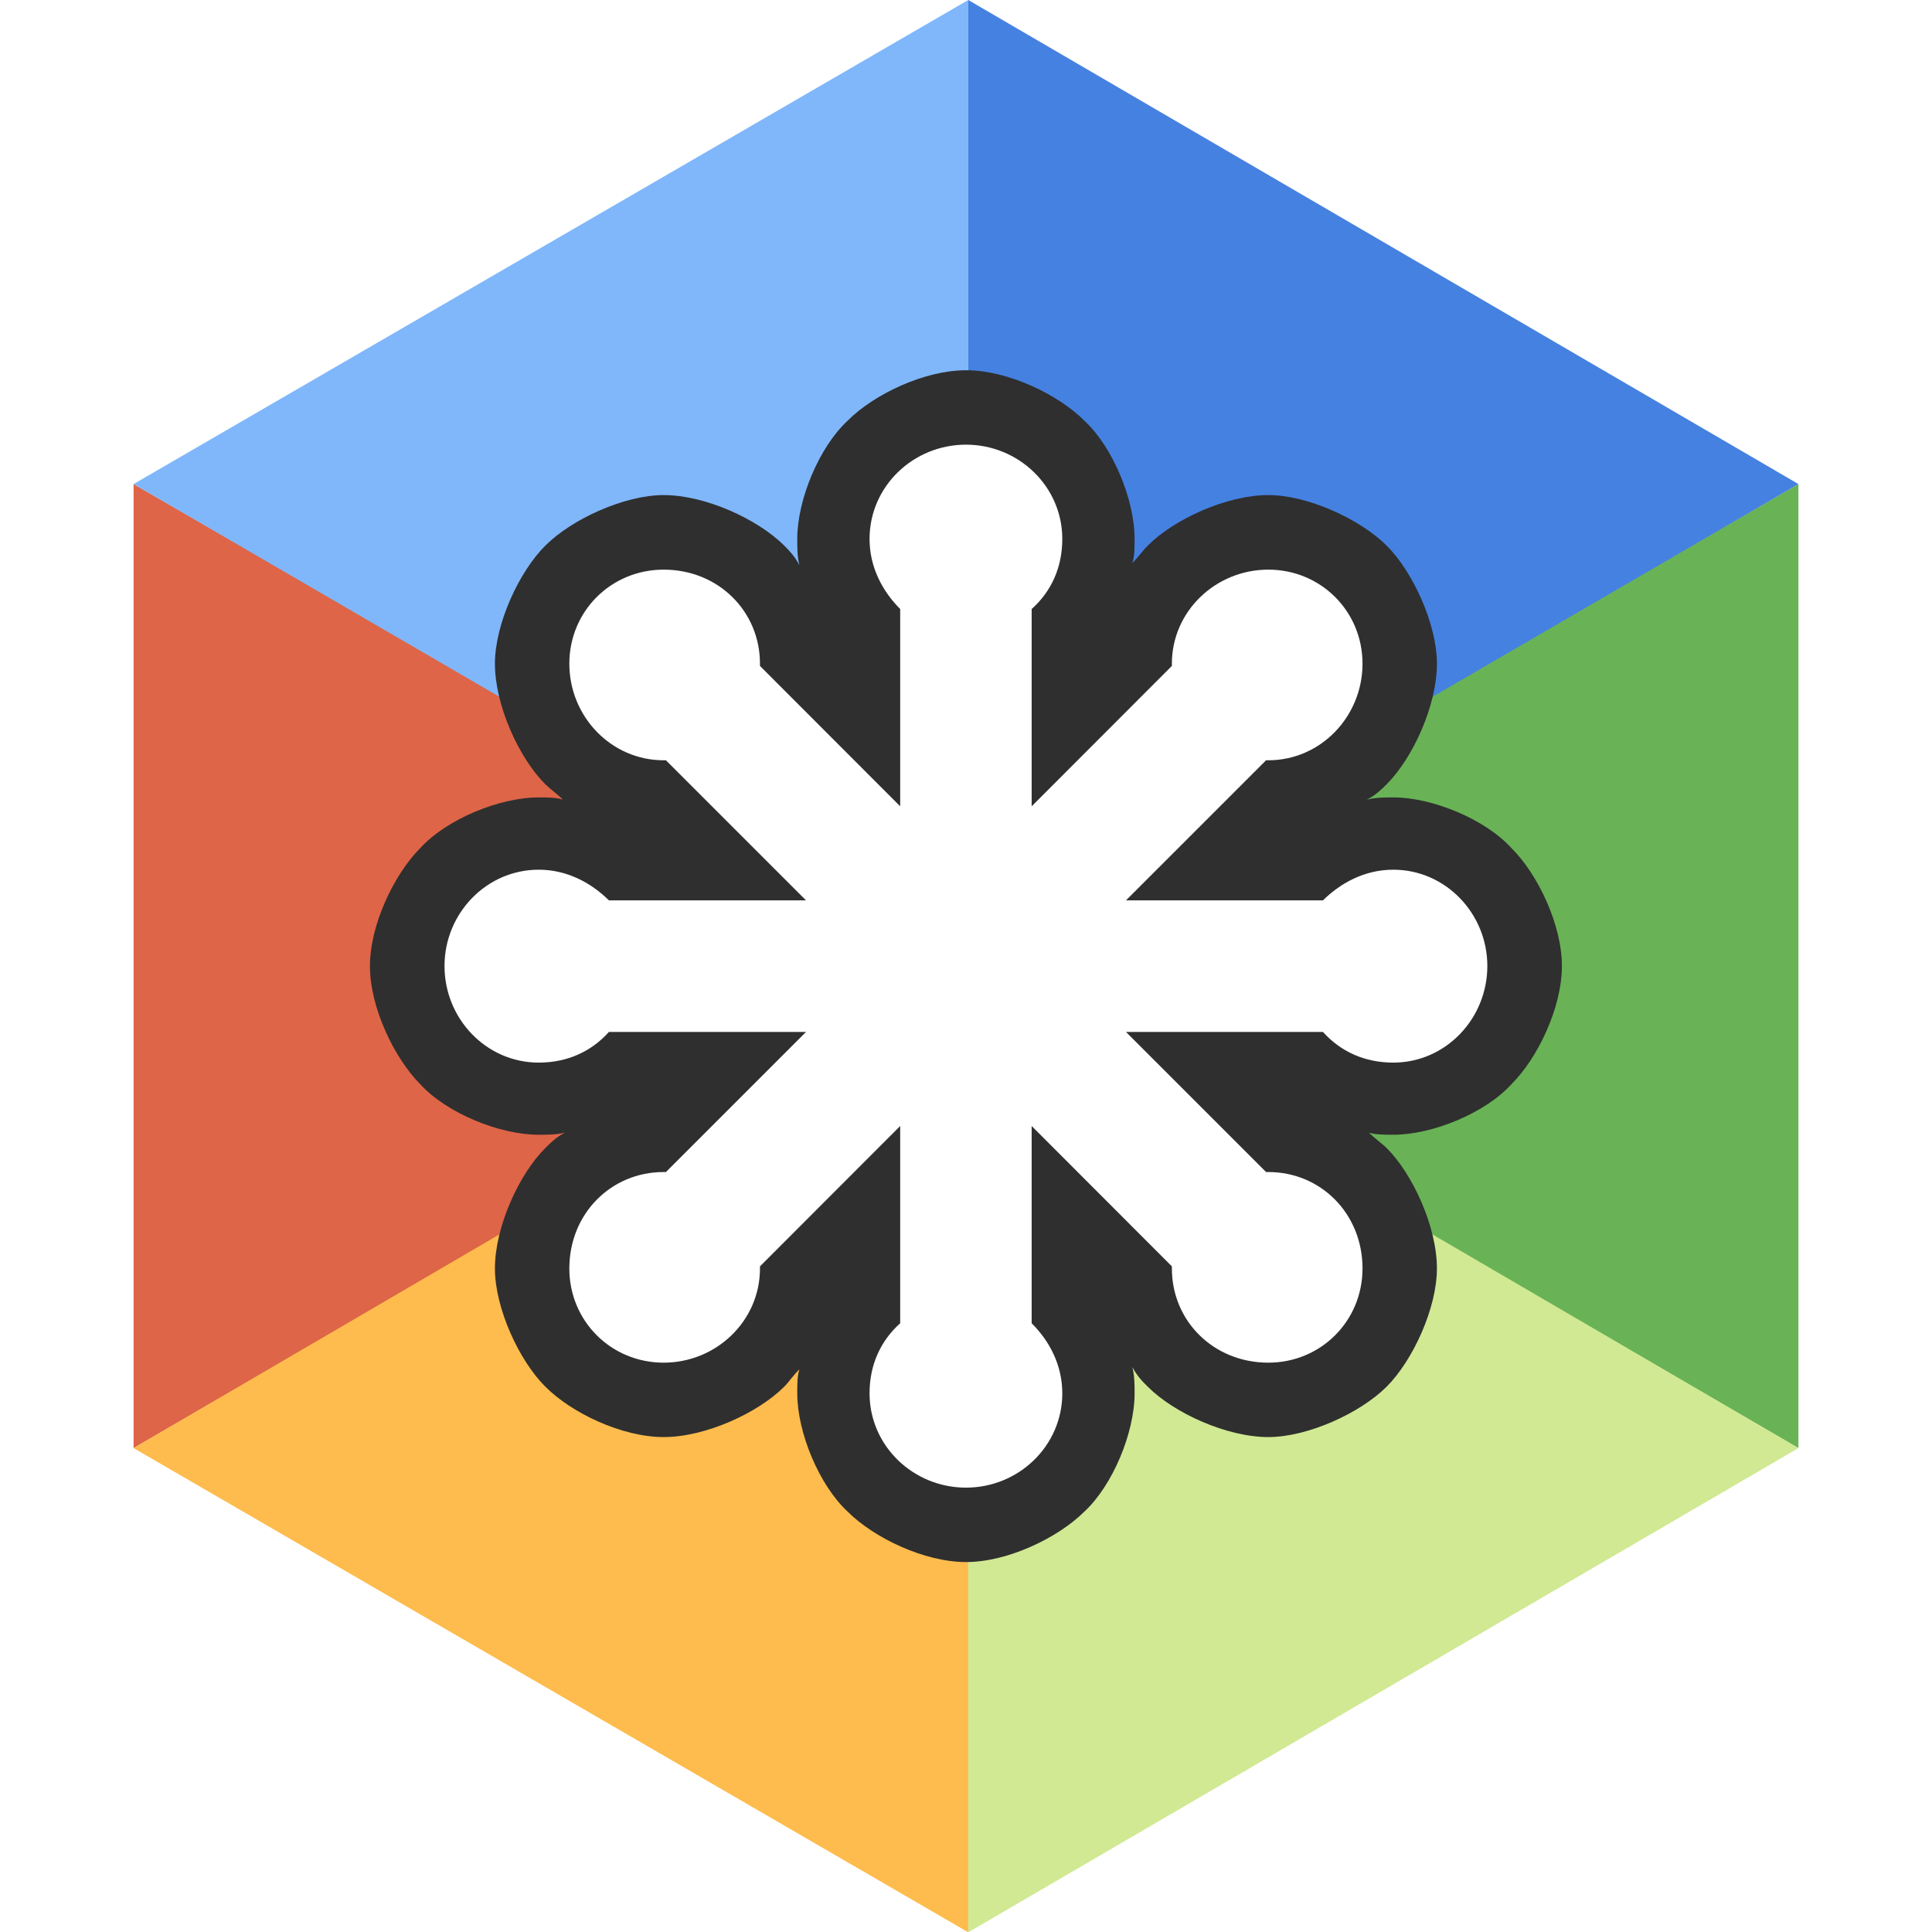
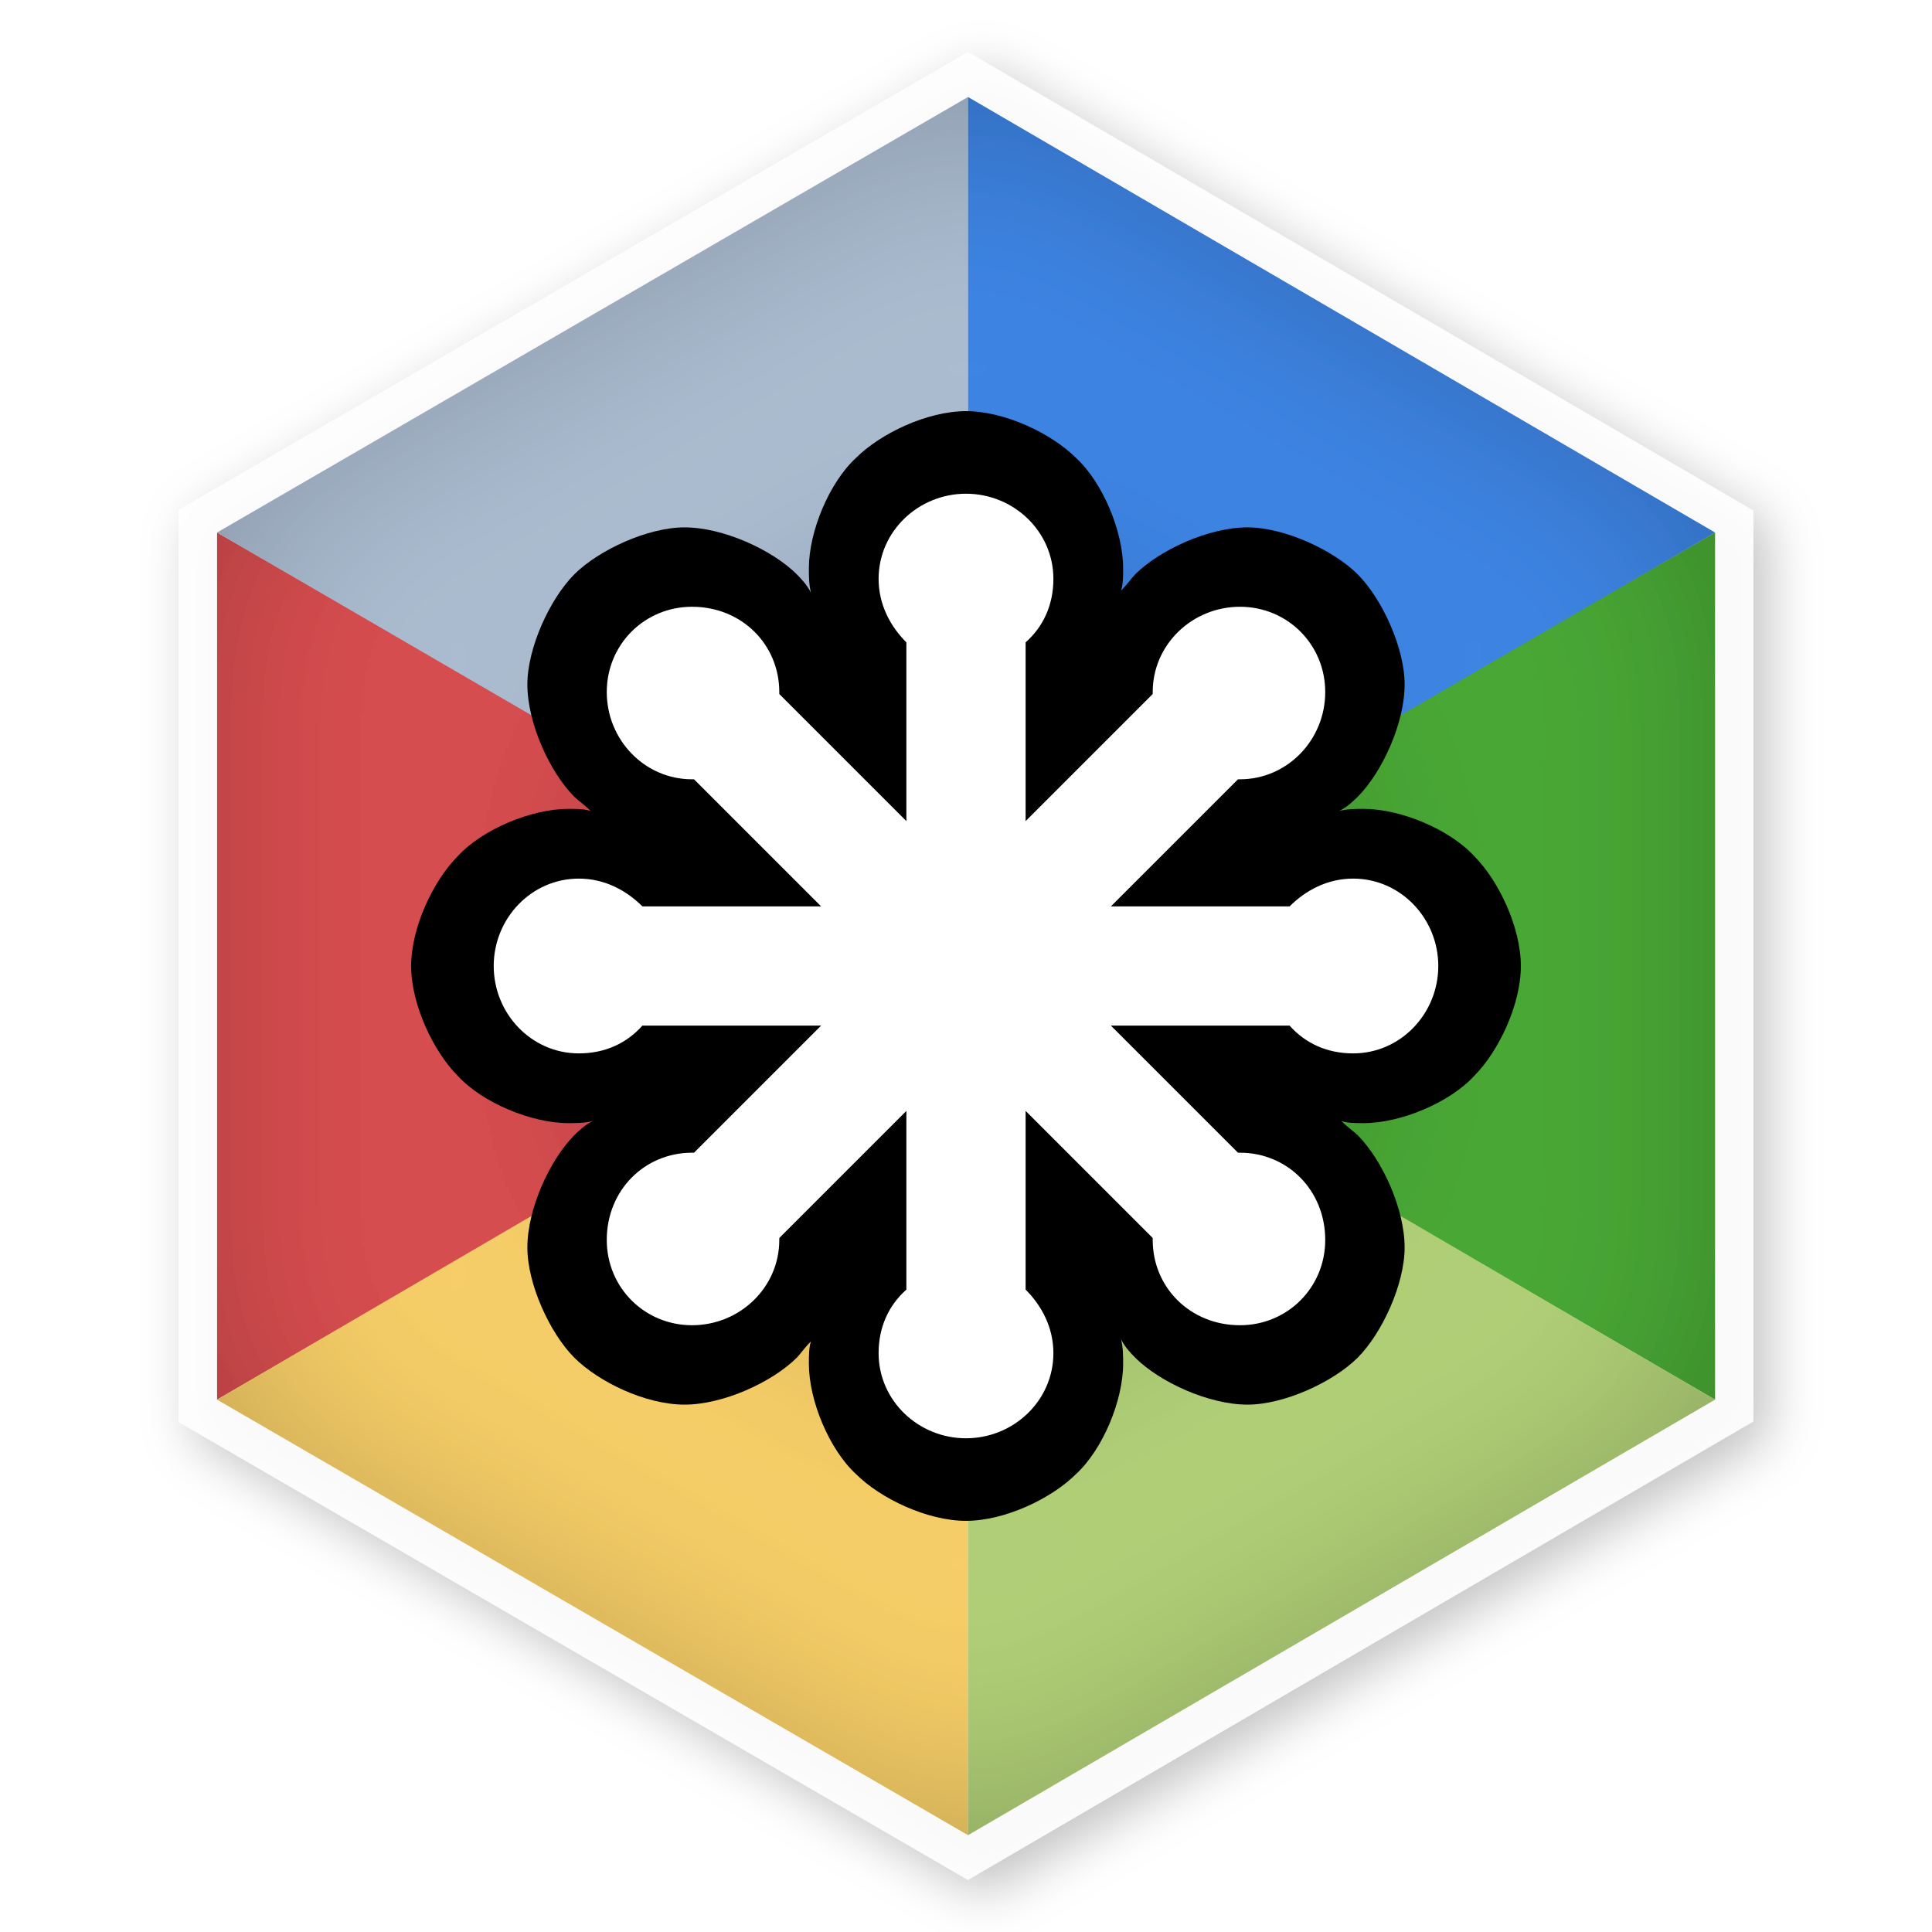
- <svg xmlns="http://www.w3.org/2000/svg" viewBox="0 0 128 128">
-   <path d="M 8.85 95.94 L 8.85 32.07 L 38.31 49.05 L 38.31 78.82 L 8.85 95.94 Z" style="fill: rgb(222, 101, 71);" />
-   <path d="M 64.15 128.02 L 64.15 94.49 L 38.16 78.82 L 8.85 95.94 L 64.15 128.02 Z" style="fill: rgb(253, 188, 77);" />
-   <path d="M 119.15 95.94 L 119.15 32.07 L 89.69 49.05 L 89.69 78.82 L 119.15 95.94 Z" style="fill: rgb(105, 179, 86);" />
-   <path d="M 64.15 128.02 L 64.15 94.49 L 89.83 78.82 L 119.15 95.94 L 64.15 128.02 Z" style="fill: rgb(209, 233, 147);" />
-   <path d="M 64.15 0 L 64.15 33.53 L 38.31 49.2 L 8.85 32.07 L 64.15 0 Z" style="fill: rgb(128, 183, 250);" />
-   <path d="M 64.15 0 L 64.15 33.53 L 89.69 49.2 L 119.15 32.07 L 64.15 0 Z" style="fill: rgb(69, 129, 225);" />
-   <path d="M 91.87 76.06 C 93.61 77.8 95.2 81.29 95.2 84.04 C 95.2 86.66 93.61 90.13 91.87 91.87 C 90.12 93.62 86.64 95.21 84.03 95.21 C 81.27 95.21 77.78 93.62 76.04 91.87 C 75.75 91.59 75.32 91.15 75.02 90.57 C 75.17 91.15 75.17 91.73 75.17 92.31 C 75.17 94.92 73.72 98.41 71.84 100.15 C 70.09 101.89 66.76 103.49 64 103.49 C 61.24 103.49 57.9 101.89 56.16 100.15 C 54.28 98.41 52.82 94.92 52.82 92.31 C 52.82 91.73 52.82 91.15 52.96 90.72 C 52.53 91.15 52.24 91.59 51.96 91.87 C 50.21 93.62 46.73 95.21 43.97 95.21 C 41.21 95.21 37.87 93.62 36.13 91.87 C 34.38 90.13 32.79 86.66 32.79 84.04 C 32.79 81.29 34.38 77.8 36.13 76.06 C 36.42 75.77 36.85 75.33 37.43 75.04 C 36.85 75.18 36.28 75.18 35.69 75.18 C 33.08 75.18 29.59 73.74 27.85 71.84 C 26.12 70.1 24.51 66.76 24.51 64 C 24.51 61.26 26.12 57.91 27.85 56.18 C 29.59 54.28 33.08 52.83 35.69 52.83 C 36.28 52.83 36.85 52.83 37.29 52.98 C 36.85 52.54 36.42 52.25 36.13 51.96 C 34.38 50.22 32.79 46.73 32.79 43.97 C 32.79 41.36 34.38 37.88 36.13 36.15 C 37.87 34.4 41.36 32.8 43.97 32.8 C 46.73 32.8 50.21 34.4 51.96 36.15 C 52.24 36.43 52.67 36.86 52.96 37.45 C 52.82 36.86 52.82 36.28 52.82 35.71 C 52.82 33.09 54.28 29.61 56.16 27.87 C 57.9 26.12 61.24 24.53 64 24.53 C 66.76 24.53 70.09 26.12 71.84 27.87 C 73.72 29.61 75.17 33.09 75.17 35.71 C 75.17 36.28 75.17 36.86 75.02 37.3 C 75.46 36.86 75.75 36.43 76.04 36.15 C 77.78 34.4 81.27 32.8 84.03 32.8 C 86.64 32.8 90.12 34.4 91.87 36.15 C 93.61 37.88 95.2 41.36 95.2 43.97 C 95.2 46.73 93.61 50.22 91.87 51.96 C 91.58 52.25 91.14 52.69 90.56 52.98 C 91.14 52.83 91.72 52.83 92.31 52.83 C 94.91 52.83 98.4 54.28 100.13 56.18 C 101.88 57.91 103.48 61.26 103.48 64 C 103.48 66.76 101.88 70.1 100.13 71.84 C 98.4 73.74 94.91 75.18 92.31 75.18 C 91.72 75.18 91.14 75.18 90.7 75.04 C 91.14 75.48 91.58 75.77 91.87 76.06 Z" style="fill: rgb(47, 47, 47);" />
-   <path d="M 74.6 68.37 L 87.65 68.37 C 88.82 69.67 90.41 70.4 92.31 70.4 C 95.78 70.4 98.54 67.49 98.54 64 C 98.54 60.53 95.78 57.62 92.31 57.62 C 90.41 57.62 88.82 58.5 87.65 59.65 L 74.6 59.65 L 83.88 50.37 C 83.88 50.37 83.88 50.37 84.03 50.37 C 87.51 50.37 90.27 47.46 90.27 43.97 C 90.27 40.5 87.51 37.74 84.03 37.74 C 80.54 37.74 77.64 40.5 77.64 43.97 C 77.64 44.12 77.64 44.12 77.64 44.12 L 68.35 53.42 L 68.35 40.35 C 69.65 39.19 70.38 37.59 70.38 35.71 C 70.38 32.22 67.48 29.46 64 29.46 C 60.51 29.46 57.61 32.22 57.61 35.71 C 57.61 37.59 58.48 39.19 59.64 40.35 L 59.64 53.42 L 50.35 44.12 C 50.35 44.12 50.35 44.12 50.35 43.97 C 50.35 40.5 47.59 37.74 43.97 37.74 C 40.48 37.74 37.72 40.5 37.72 43.97 C 37.72 47.46 40.48 50.37 43.97 50.37 C 44.12 50.37 44.12 50.37 44.12 50.37 L 53.4 59.65 L 40.34 59.65 C 39.18 58.5 37.58 57.62 35.69 57.62 C 32.21 57.62 29.45 60.53 29.45 64 C 29.45 67.49 32.21 70.4 35.69 70.4 C 37.58 70.4 39.18 69.67 40.34 68.37 L 53.4 68.37 L 44.12 77.65 C 44.12 77.65 44.12 77.65 43.97 77.65 C 40.48 77.65 37.72 80.41 37.72 84.04 C 37.72 87.52 40.48 90.28 43.97 90.28 C 47.45 90.28 50.35 87.52 50.35 84.04 C 50.35 83.9 50.35 83.9 50.35 83.9 L 59.64 74.6 L 59.64 87.67 C 58.34 88.83 57.61 90.43 57.61 92.31 C 57.61 95.8 60.51 98.56 64 98.56 C 67.48 98.56 70.38 95.8 70.38 92.31 C 70.38 90.43 69.52 88.83 68.35 87.67 L 68.35 74.6 L 77.64 83.9 C 77.64 83.9 77.64 83.9 77.64 84.04 C 77.64 87.52 80.4 90.28 84.03 90.28 C 87.51 90.28 90.27 87.52 90.27 84.04 C 90.27 80.41 87.51 77.65 84.03 77.65 C 83.88 77.65 83.88 77.65 83.88 77.65 L 74.6 68.37 Z" style="fill: rgb(255, 255, 255);" />
+ <svg xmlns="http://www.w3.org/2000/svg" xmlns:ns1="https://boxy-svg.com" viewBox="0 0 128 128">
+   <filter id="drop-shadow-filter-0" x="-500%" y="-500%" width="1000%" height="1000%" ns1:preset="drop-shadow 1 1 1 1.7 0.5 rgba(0,0,0,0.3)">
+     <feGaussianBlur in="SourceAlpha" stdDeviation="1.7" />
+     <feOffset dx="1" dy="1" />
+     <feComponentTransfer result="offsetblur">
+       <feFuncA id="spread-ctrl" type="linear" slope="1" />
+     </feComponentTransfer>
+     <feFlood flood-color="rgba(0,0,0,0.3)" />
+     <feComposite in2="offsetblur" operator="in" />
+     <feMerge>
+       <feMergeNode />
+       <feMergeNode in="SourceGraphic" />
+     </feMerge>
+   </filter>
+   <filter id="inner-shadow-filter-1" x="-500%" y="-500%" width="1000%" height="1000%" ns1:preset="inner-shadow 1 0 0 5 0.64 rgba(0,0,0,0.32)">
+     <feOffset dx="0" dy="0" />
+     <feGaussianBlur stdDeviation="5" />
+     <feComposite operator="out" in="SourceGraphic" />
+     <feComponentTransfer result="choke">
+       <feFuncA type="linear" slope="1.28" />
+     </feComponentTransfer>
+     <feFlood flood-color="rgba(0,0,0,0.32)" result="color" />
+     <feComposite operator="in" in="color" in2="choke" result="shadow" />
+     <feComposite operator="over" in="shadow" in2="SourceGraphic" />
+   </filter>
+   <path d="M 46.65 73.97 L 46.59 74.1 L 64.13 84.66 L 81.42 74.11 L 81.35 74.07 L 81.35 53.93 L 64.13 43.34 L 46.65 53.93 L 46.65 73.97 Z M 11.83 94.2 L 11.83 33.8 L 64.13 3.46 L 116.17 33.84 L 116.17 94.16 L 64.13 124.54 L 11.83 94.2 Z" style="fill: rgb(255, 255, 255); fill-opacity: 0.8; filter: url(#drop-shadow-filter-0);" />
+   <g style="filter: url(#inner-shadow-filter-1);" transform="matrix(1.29796, 0, 0, 1.29796, -0.89428, -0.89258)">
+     <path d="M 11.77 72.13 L 11.77 27.87 L 32.19 39.64 L 32.19 60.26 L 11.77 72.13 Z" style="fill: rgb(215, 78, 79); filter: none;" />
+     <path d="M 50.1 94.36 L 50.1 71.13 L 32.09 60.26 L 11.77 72.13 L 50.1 94.36 Z" style="fill: rgb(246, 206, 104); filter: none;" />
+     <path d="M 88.23 72.13 L 88.23 27.87 L 67.81 39.64 L 67.81 60.26 L 88.23 72.13 Z" style="fill: rgb(73, 167, 52); filter: none;" />
+     <path d="M 50.1 94.36 L 50.1 71.13 L 67.91 60.26 L 88.23 72.13 L 50.1 94.36 Z" style="fill: rgb(176, 207, 119); filter: none;" />
+     <path d="M 50.1 5.64 L 50.1 28.87 L 32.19 39.74 L 11.77 27.87 L 50.1 5.64 Z" style="fill: rgb(171, 188, 208); filter: none;" />
+     <path d="M 50.1 5.64 L 50.1 28.87 L 67.81 39.74 L 88.23 27.87 L 50.1 5.64 Z" style="fill: rgb(60, 132, 227); filter: none;" />
+   </g>
+   <path d="M 89.95 75.21 C 91.57 76.84 93.06 80.08 93.06 82.65 C 93.06 85.08 91.57 88.32 89.95 89.95 C 88.32 91.57 85.08 93.06 82.65 93.06 C 80.08 93.06 76.84 91.57 75.21 89.95 C 74.94 89.67 74.54 89.27 74.27 88.73 C 74.41 89.27 74.41 89.82 74.41 90.35 C 74.41 92.79 73.06 96.03 71.29 97.66 C 69.67 99.28 66.57 100.76 64 100.76 C 61.43 100.76 58.33 99.28 56.71 97.66 C 54.94 96.03 53.59 92.79 53.59 90.35 C 53.59 89.82 53.59 89.27 53.73 88.87 C 53.32 89.27 53.06 89.67 52.79 89.95 C 51.16 91.57 47.92 93.06 45.35 93.06 C 42.78 93.06 39.68 91.57 38.05 89.95 C 36.43 88.32 34.94 85.08 34.94 82.65 C 34.94 80.08 36.43 76.84 38.05 75.21 C 38.33 74.94 38.73 74.54 39.27 74.27 C 38.73 74.41 38.18 74.41 37.65 74.41 C 35.21 74.41 31.97 73.06 30.34 71.29 C 28.72 69.67 27.24 66.57 27.24 64 C 27.24 61.43 28.72 58.33 30.34 56.71 C 31.97 54.94 35.21 53.59 37.65 53.59 C 38.18 53.59 38.73 53.59 39.13 53.73 C 38.73 53.32 38.33 53.06 38.05 52.79 C 36.43 51.16 34.94 47.92 34.94 45.35 C 34.94 42.92 36.43 39.68 38.05 38.05 C 39.68 36.43 42.92 34.94 45.35 34.94 C 47.92 34.94 51.16 36.43 52.79 38.05 C 53.06 38.33 53.46 38.73 53.73 39.27 C 53.59 38.73 53.59 38.18 53.59 37.65 C 53.59 35.21 54.94 31.97 56.71 30.34 C 58.33 28.72 61.43 27.24 64 27.24 C 66.57 27.24 69.67 28.72 71.29 30.34 C 73.06 31.97 74.41 35.21 74.41 37.65 C 74.41 38.18 74.41 38.73 74.27 39.13 C 74.68 38.73 74.94 38.33 75.21 38.05 C 76.84 36.43 80.08 34.94 82.65 34.94 C 85.08 34.94 88.32 36.43 89.95 38.05 C 91.57 39.68 93.06 42.92 93.06 45.35 C 93.06 47.92 91.57 51.16 89.95 52.79 C 89.67 53.06 89.27 53.46 88.73 53.73 C 89.27 53.59 89.82 53.59 90.35 53.59 C 92.79 53.59 96.03 54.94 97.66 56.71 C 99.28 58.33 100.76 61.43 100.76 64 C 100.76 66.57 99.28 69.67 97.66 71.29 C 96.03 73.06 92.79 74.41 90.35 74.41 C 89.82 74.41 89.27 74.41 88.87 74.27 C 89.27 74.68 89.67 74.94 89.95 75.21 Z" style="filter: none;" />
+   <path d="M 73.6 67.95 L 85.44 67.95 C 86.49 69.13 87.93 69.79 89.65 69.79 C 92.8 69.79 95.29 67.15 95.29 64 C 95.29 60.85 92.8 58.21 89.65 58.21 C 87.93 58.21 86.49 59 85.44 60.05 L 73.6 60.05 L 82.02 51.63 C 82.02 51.63 82.02 51.63 82.15 51.63 C 85.3 51.63 87.8 49.01 87.8 45.85 C 87.8 42.7 85.3 40.2 82.15 40.2 C 78.99 40.2 76.37 42.7 76.37 45.85 C 76.37 45.98 76.37 45.98 76.37 45.98 L 67.95 54.4 L 67.95 42.56 C 69.13 41.51 69.79 40.07 69.79 38.35 C 69.79 35.2 67.15 32.71 64 32.71 C 60.85 32.71 58.21 35.2 58.21 38.35 C 58.21 40.07 59 41.51 60.05 42.56 L 60.05 54.4 L 51.63 45.98 C 51.63 45.98 51.63 45.98 51.63 45.85 C 51.63 42.7 49.14 40.2 45.85 40.2 C 42.7 40.2 40.2 42.7 40.2 45.85 C 40.2 49.01 42.7 51.63 45.85 51.63 C 45.98 51.63 45.98 51.63 45.98 51.63 L 54.4 60.05 L 42.56 60.05 C 41.51 59 40.07 58.21 38.35 58.21 C 35.2 58.21 32.71 60.85 32.71 64 C 32.71 67.15 35.2 69.79 38.35 69.79 C 40.07 69.79 41.51 69.13 42.56 67.95 L 54.4 67.95 L 45.98 76.37 C 45.98 76.37 45.98 76.37 45.85 76.37 C 42.7 76.37 40.2 78.86 40.2 82.15 C 40.2 85.3 42.7 87.8 45.85 87.8 C 49.01 87.8 51.63 85.3 51.63 82.15 C 51.63 82.02 51.63 82.02 51.63 82.02 L 60.05 73.6 L 60.05 85.44 C 58.87 86.49 58.21 87.93 58.21 89.65 C 58.21 92.8 60.85 95.29 64 95.29 C 67.15 95.29 69.79 92.8 69.79 89.65 C 69.79 87.93 69 86.49 67.95 85.44 L 67.95 73.6 L 76.37 82.02 C 76.37 82.02 76.37 82.02 76.37 82.15 C 76.37 85.3 78.86 87.8 82.15 87.8 C 85.3 87.8 87.8 85.3 87.8 82.15 C 87.8 78.86 85.3 76.37 82.15 76.37 C 82.02 76.37 82.02 76.37 82.02 76.37 L 73.6 67.95 Z" style="filter: none; fill: rgb(255, 255, 255);" />
</svg>
